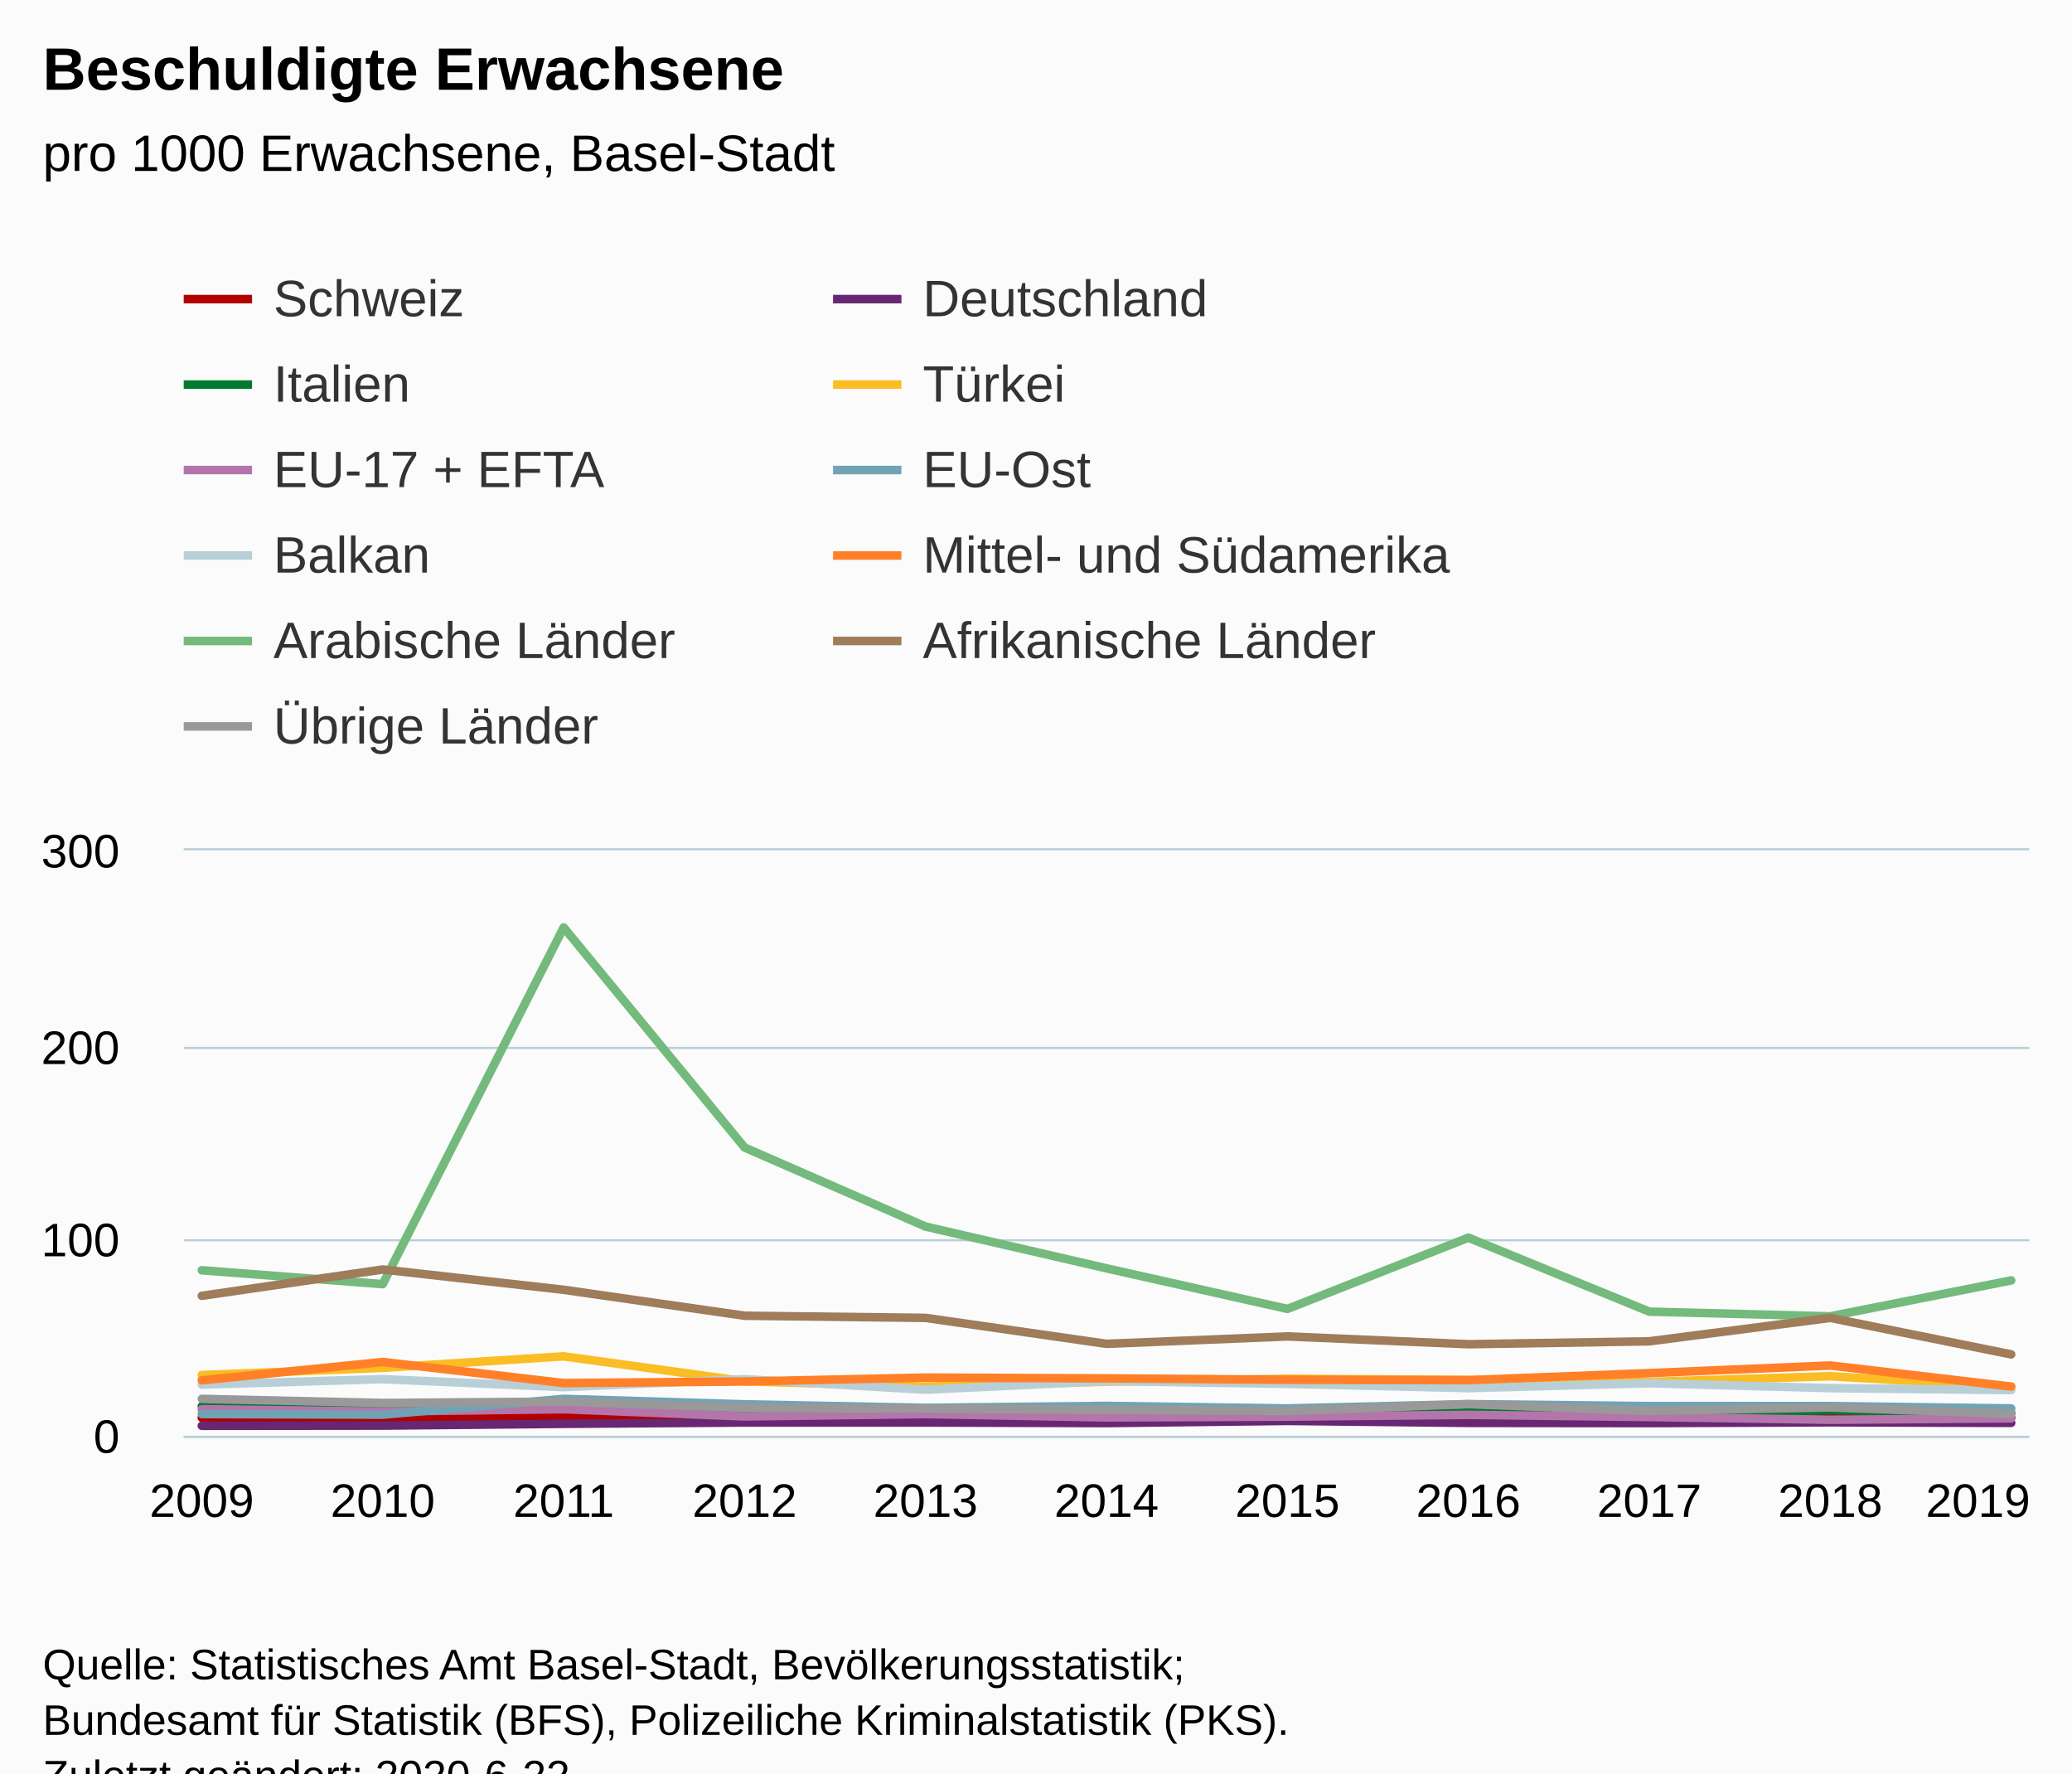
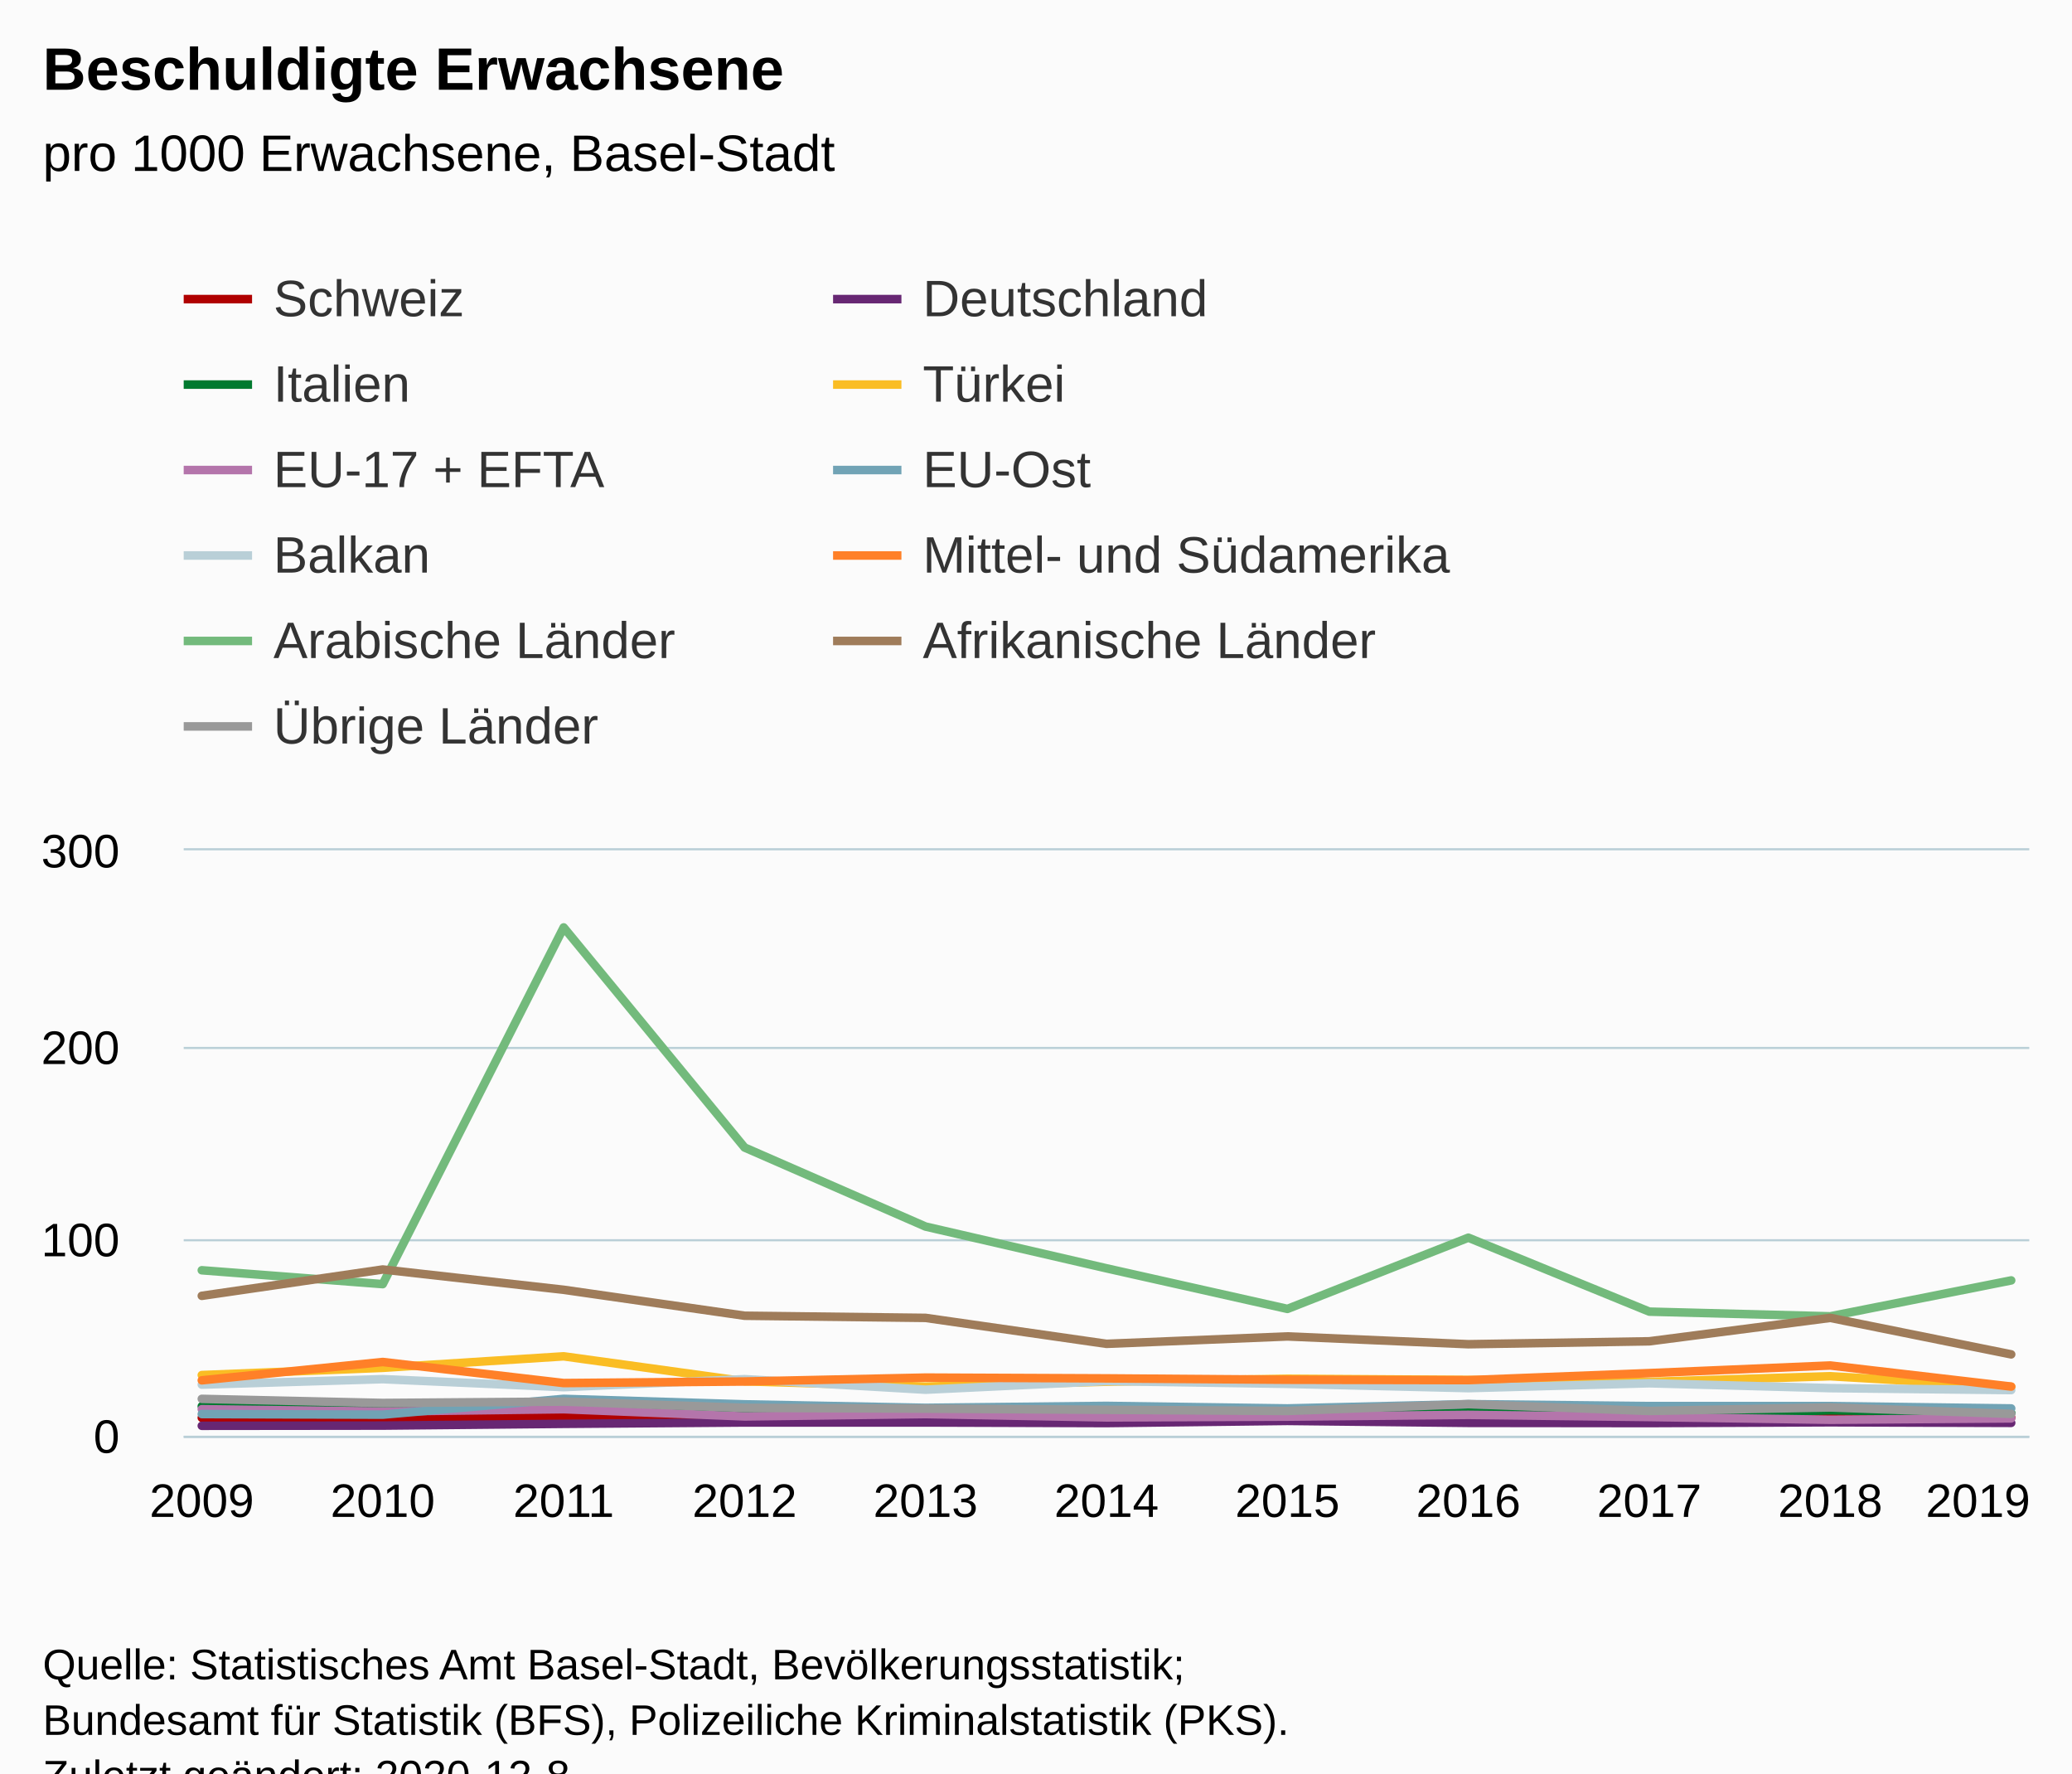
<svg xmlns="http://www.w3.org/2000/svg" version="1.1" class="highcharts-root" style="font-family:Arial;font-size:12px;" viewBox="0 0 485 415">
  <defs>
-     <clipPath id="highcharts-l2laz58-127-">
+     <clipPath id="highcharts-8fvww24-127-">
      <rect x="0" y="0" width="432" height="137" fill="none" />
    </clipPath>
-     <clipPath id="highcharts-l2laz58-139-">
+     <clipPath id="highcharts-8fvww24-139-">
      <rect x="0" y="0" width="432" height="137" fill="none" />
    </clipPath>
  </defs>
  <rect fill="#fbfbfb" class="highcharts-background" x="0" y="0" width="485" height="428" rx="0" ry="0" />
  <rect fill="none" class="highcharts-plot-background" x="43" y="199" width="432" height="137" />
  <g class="highcharts-pane-group" data-z-index="0" />
  <g class="highcharts-grid highcharts-xaxis-grid" data-z-index="1">
    <path fill="none" data-z-index="1" class="highcharts-grid-line" d="M 46.5 199 L 46.5 336" opacity="1" />
    <path fill="none" data-z-index="1" class="highcharts-grid-line" d="M 89.5 199 L 89.5 336" opacity="1" />
    <path fill="none" data-z-index="1" class="highcharts-grid-line" d="M 131.5 199 L 131.5 336" opacity="1" />
    <path fill="none" data-z-index="1" class="highcharts-grid-line" d="M 173.5 199 L 173.5 336" opacity="1" />
    <path fill="none" data-z-index="1" class="highcharts-grid-line" d="M 216.5 199 L 216.5 336" opacity="1" />
    <path fill="none" data-z-index="1" class="highcharts-grid-line" d="M 258.5 199 L 258.5 336" opacity="1" />
    <path fill="none" data-z-index="1" class="highcharts-grid-line" d="M 300.5 199 L 300.5 336" opacity="1" />
    <path fill="none" data-z-index="1" class="highcharts-grid-line" d="M 343.5 199 L 343.5 336" opacity="1" />
    <path fill="none" data-z-index="1" class="highcharts-grid-line" d="M 385.5 199 L 385.5 336" opacity="1" />
    <path fill="none" data-z-index="1" class="highcharts-grid-line" d="M 427.5 199 L 427.5 336" opacity="1" />
    <path fill="none" data-z-index="1" class="highcharts-grid-line" d="M 470.5 199 L 470.5 336" opacity="1" />
  </g>
  <g class="highcharts-grid highcharts-yaxis-grid" data-z-index="1">
    <path fill="none" stroke="#B9CFD7" stroke-width="0.5" data-z-index="1" class="highcharts-grid-line" d="M 43 336.25 L 475 336.25" opacity="1" />
    <path fill="none" stroke="#B9CFD7" stroke-width="0.5" data-z-index="1" class="highcharts-grid-line" d="M 43 290.25 L 475 290.25" opacity="1" />
    <path fill="none" stroke="#B9CFD7" stroke-width="0.5" data-z-index="1" class="highcharts-grid-line" d="M 43 245.25 L 475 245.25" opacity="1" />
    <path fill="none" stroke="#B9CFD7" stroke-width="0.5" data-z-index="1" class="highcharts-grid-line" d="M 43 198.75 L 475 198.75" opacity="1" />
  </g>
  <rect fill="none" class="highcharts-plot-border" data-z-index="1" x="43" y="199" width="432" height="137" />
  <g class="highcharts-axis highcharts-xaxis" data-z-index="2">
    <path fill="none" class="highcharts-axis-line" stroke="#B9CFD7" stroke-width="0.5" data-z-index="7" d="M 43 336.25 L 475 336.25" />
  </g>
  <g class="highcharts-axis highcharts-yaxis" data-z-index="2">
    <path fill="none" class="highcharts-axis-line" data-z-index="7" d="M 43 199 L 43 336" />
  </g>
  <g class="highcharts-series-group" data-z-index="3">
-     <g class="highcharts-series highcharts-series-0 highcharts-line-series" data-z-index="0.1" opacity="1" transform="translate(43,199) scale(1 1)" clip-path="url(#highcharts-l2laz58-139-)">
+     <g class="highcharts-series highcharts-series-0 highcharts-line-series" data-z-index="0.1" opacity="1" transform="translate(43,199) scale(1 1)" clip-path="url(#highcharts-8fvww24-139-)">
      <path fill="none" d="M 4.235 132.799 L 46.588 132.89 L 88.941 132.433 L 131.294 132.753 L 173.647 132.981 L 216 132.753 L 258.353 132.844 L 300.706 132.753 L 343.059 132.981 L 385.412 132.936 L 427.765 132.753" class="highcharts-graph" data-z-index="1" stroke="#b00000" stroke-width="2" stroke-linejoin="round" stroke-linecap="round" />
    </g>
    <g class="highcharts-markers highcharts-series-0 highcharts-line-series" data-z-index="0.1" opacity="1" transform="translate(43,199) scale(1 1)" clip-path="none" />
-     <g class="highcharts-series highcharts-series-1 highcharts-line-series" data-z-index="0.1" opacity="1" transform="translate(43,199) scale(1 1)" clip-path="url(#highcharts-l2laz58-139-)">
+     <g class="highcharts-series highcharts-series-1 highcharts-line-series" data-z-index="0.1" opacity="1" transform="translate(43,199) scale(1 1)" clip-path="url(#highcharts-8fvww24-139-)">
      <path fill="none" d="M 4.235 134.671 L 46.588 134.625 L 88.941 134.214 L 131.294 133.895 L 173.647 133.895 L 216 134.032 L 258.353 133.529 L 300.706 133.986 L 343.059 134.032 L 385.412 133.849 L 427.765 133.986" class="highcharts-graph" data-z-index="1" stroke="#672773" stroke-width="2" stroke-linejoin="round" stroke-linecap="round" />
    </g>
    <g class="highcharts-markers highcharts-series-1 highcharts-line-series" data-z-index="0.1" opacity="1" transform="translate(43,199) scale(1 1)" clip-path="none" />
-     <g class="highcharts-series highcharts-series-2 highcharts-line-series" data-z-index="0.1" opacity="1" transform="translate(43,199) scale(1 1)" clip-path="url(#highcharts-l2laz58-139-)">
+     <g class="highcharts-series highcharts-series-2 highcharts-line-series" data-z-index="0.1" opacity="1" transform="translate(43,199) scale(1 1)" clip-path="url(#highcharts-8fvww24-139-)">
      <path fill="none" d="M 4.235 130.104 L 46.588 131.155 L 88.941 129.511 L 131.294 130.835 L 173.647 131.657 L 216 132.296 L 258.353 131.2 L 300.706 131.155 L 343.059 132.159 L 385.412 131.063 L 427.765 131.657" class="highcharts-graph" data-z-index="1" stroke="#007a2f" stroke-width="2" stroke-linejoin="round" stroke-linecap="round" />
    </g>
    <g class="highcharts-markers highcharts-series-2 highcharts-line-series" data-z-index="0.1" opacity="1" transform="translate(43,199) scale(1 1)" clip-path="none" />
-     <g class="highcharts-series highcharts-series-3 highcharts-line-series" data-z-index="0.1" opacity="1" transform="translate(43,199) scale(1 1)" clip-path="url(#highcharts-l2laz58-139-)">
+     <g class="highcharts-series highcharts-series-3 highcharts-line-series" data-z-index="0.1" opacity="1" transform="translate(43,199) scale(1 1)" clip-path="url(#highcharts-8fvww24-139-)">
      <path fill="none" d="M 4.235 122.798 L 46.588 121.108 L 88.941 118.414 L 131.294 124.259 L 173.647 125.492 L 216 124.35 L 258.353 123.665 L 300.706 123.939 L 343.059 124.396 L 385.412 123.072 L 427.765 125.538" class="highcharts-graph" data-z-index="1" stroke="#fabd24" stroke-width="2" stroke-linejoin="round" stroke-linecap="round" />
    </g>
    <g class="highcharts-markers highcharts-series-3 highcharts-line-series" data-z-index="0.1" opacity="1" transform="translate(43,199) scale(1 1)" clip-path="none" />
-     <g class="highcharts-series highcharts-series-4 highcharts-line-series" data-z-index="0.1" opacity="1" transform="translate(43,199) scale(1 1)" clip-path="url(#highcharts-l2laz58-139-)">
+     <g class="highcharts-series highcharts-series-4 highcharts-line-series" data-z-index="0.1" opacity="1" transform="translate(43,199) scale(1 1)" clip-path="url(#highcharts-8fvww24-139-)">
      <path fill="none" d="M 4.235 130.789 L 46.588 131.337 L 88.941 130.789 L 131.294 132.479 L 173.647 131.931 L 216 132.707 L 258.353 132.525 L 300.706 132.114 L 343.059 132.616 L 385.412 133.255 L 427.765 132.936" class="highcharts-graph" data-z-index="1" stroke="#b475ab" stroke-width="2" stroke-linejoin="round" stroke-linecap="round" />
    </g>
    <g class="highcharts-markers highcharts-series-4 highcharts-line-series" data-z-index="0.1" opacity="1" transform="translate(43,199) scale(1 1)" clip-path="none" />
-     <g class="highcharts-series highcharts-series-5 highcharts-line-series" data-z-index="0.1" opacity="1" transform="translate(43,199) scale(1 1)" clip-path="url(#highcharts-l2laz58-139-)">
+     <g class="highcharts-series highcharts-series-5 highcharts-line-series" data-z-index="0.1" opacity="1" transform="translate(43,199) scale(1 1)" clip-path="url(#highcharts-8fvww24-139-)">
      <path fill="none" d="M 4.235 131.931 L 46.588 132.068 L 88.941 128.369 L 131.294 129.648 L 173.647 130.47 L 216 130.013 L 258.353 130.607 L 300.706 129.602 L 343.059 130.059 L 385.412 130.059 L 427.765 130.607" class="highcharts-graph" data-z-index="1" stroke="#71a3b5" stroke-width="2" stroke-linejoin="round" stroke-linecap="round" />
    </g>
    <g class="highcharts-markers highcharts-series-5 highcharts-line-series" data-z-index="0.1" opacity="1" transform="translate(43,199) scale(1 1)" clip-path="none" />
-     <g class="highcharts-series highcharts-series-6 highcharts-line-series" data-z-index="0.1" opacity="1" transform="translate(43,199) scale(1 1)" clip-path="url(#highcharts-l2laz58-139-)">
+     <g class="highcharts-series highcharts-series-6 highcharts-line-series" data-z-index="0.1" opacity="1" transform="translate(43,199) scale(1 1)" clip-path="url(#highcharts-8fvww24-139-)">
      <path fill="none" d="M 4.235 125.035 L 46.588 123.757 L 88.941 125.629 L 131.294 123.757 L 173.647 126.223 L 216 124.213 L 258.353 124.853 L 300.706 125.857 L 343.059 124.716 L 385.412 125.857 L 427.765 126.314" class="highcharts-graph" data-z-index="1" stroke="#b9cfd7" stroke-width="2" stroke-linejoin="round" stroke-linecap="round" />
    </g>
    <g class="highcharts-markers highcharts-series-6 highcharts-line-series" data-z-index="0.1" opacity="1" transform="translate(43,199) scale(1 1)" clip-path="none" />
-     <g class="highcharts-series highcharts-series-7 highcharts-line-series" data-z-index="0.1" opacity="1" transform="translate(43,199) scale(1 1)" clip-path="url(#highcharts-l2laz58-139-)">
+     <g class="highcharts-series highcharts-series-7 highcharts-line-series" data-z-index="0.1" opacity="1" transform="translate(43,199) scale(1 1)" clip-path="url(#highcharts-8fvww24-139-)">
      <path fill="none" d="M 4.235 124.031 L 46.588 119.738 L 88.941 124.67 L 131.294 124.305 L 173.647 123.391 L 216 123.574 L 258.353 123.894 L 300.706 123.985 L 343.059 122.341 L 385.412 120.56 L 427.765 125.492" class="highcharts-graph" data-z-index="1" stroke="#ff8028" stroke-width="2" stroke-linejoin="round" stroke-linecap="round" />
    </g>
    <g class="highcharts-markers highcharts-series-7 highcharts-line-series" data-z-index="0.1" opacity="1" transform="translate(43,199) scale(1 1)" clip-path="none" />
-     <g class="highcharts-series highcharts-series-8 highcharts-line-series" data-z-index="0.1" opacity="1" transform="translate(43,199) scale(1 1)" clip-path="url(#highcharts-l2laz58-139-)">
+     <g class="highcharts-series highcharts-series-8 highcharts-line-series" data-z-index="0.1" opacity="1" transform="translate(43,199) scale(1 1)" clip-path="url(#highcharts-8fvww24-139-)">
      <path fill="none" d="M 4.235 98.275 L 46.588 101.517 L 88.941 18.038 L 131.294 69.55 L 173.647 88.045 L 216 97.818 L 258.353 107.317 L 300.706 90.648 L 343.059 107.956 L 385.412 109.052 L 427.765 100.649" class="highcharts-graph" data-z-index="1" stroke="#73ba7c" stroke-width="2" stroke-linejoin="round" stroke-linecap="round" />
    </g>
    <g class="highcharts-markers highcharts-series-8 highcharts-line-series" data-z-index="0.1" opacity="1" transform="translate(43,199) scale(1 1)" clip-path="none" />
-     <g class="highcharts-series highcharts-series-9 highcharts-line-series" data-z-index="0.1" opacity="1" transform="translate(43,199) scale(1 1)" clip-path="url(#highcharts-l2laz58-139-)">
+     <g class="highcharts-series highcharts-series-9 highcharts-line-series" data-z-index="0.1" opacity="1" transform="translate(43,199) scale(1 1)" clip-path="url(#highcharts-8fvww24-139-)">
      <path fill="none" d="M 4.235 104.257 L 46.588 98.092 L 88.941 102.841 L 131.294 108.915 L 173.647 109.417 L 216 115.491 L 258.353 113.756 L 300.706 115.582 L 343.059 114.897 L 385.412 109.417 L 427.765 117.957" class="highcharts-graph" data-z-index="1" stroke="#9f7c5a" stroke-width="2" stroke-linejoin="round" stroke-linecap="round" />
    </g>
    <g class="highcharts-markers highcharts-series-9 highcharts-line-series" data-z-index="0.1" opacity="1" transform="translate(43,199) scale(1 1)" clip-path="none" />
-     <g class="highcharts-series highcharts-series-10 highcharts-line-series" data-z-index="0.1" opacity="1" transform="translate(43,199) scale(1 1)" clip-path="url(#highcharts-l2laz58-139-)">
+     <g class="highcharts-series highcharts-series-10 highcharts-line-series" data-z-index="0.1" opacity="1" transform="translate(43,199) scale(1 1)" clip-path="url(#highcharts-8fvww24-139-)">
      <path fill="none" d="M 4.235 128.369 L 46.588 129.328 L 88.941 129.008 L 131.294 130.47 L 173.647 130.652 L 216 130.926 L 258.353 131.2 L 300.706 129.602 L 343.059 131.2 L 385.412 130.378 L 427.765 131.885" class="highcharts-graph" data-z-index="1" stroke="#999999" stroke-width="2" stroke-linejoin="round" stroke-linecap="round" />
    </g>
    <g class="highcharts-markers highcharts-series-10 highcharts-line-series" data-z-index="0.1" opacity="1" transform="translate(43,199) scale(1 1)" clip-path="none" />
  </g>
  <text x="10" text-anchor="start" class="highcharts-title" data-z-index="4" style="color:#000000;font-size:14px;font-weight:bold;fill:#000000;" y="21">
    <tspan>Beschuldigte Erwachsene</tspan>
  </text>
  <text x="10" text-anchor="start" class="highcharts-subtitle" data-z-index="4" style="color:#000000;font-size:12px;font-weight:normal;fill:#000000;" y="40">
    <tspan>pro 1000 Erwachsene, Basel-Stadt</tspan>
  </text>
  <text x="10" text-anchor="start" class="highcharts-caption" data-z-index="4" style="color:#666666;fill:#666666;" y="370" />
  <g class="highcharts-legend" data-z-index="7" transform="translate(35,56)">
    <rect fill="none" class="highcharts-legend-box" rx="0" ry="0" x="0" y="0" width="315" height="131" visibility="visible" />
    <g data-z-index="1">
      <g>
        <g class="highcharts-legend-item highcharts-line-series highcharts-color-undefined highcharts-series-0" data-z-index="1" transform="translate(8,3)">
          <path fill="none" d="M 0 11 L 16 11" class="highcharts-graph" stroke="#b00000" stroke-width="2" />
          <text x="21" style="color:#333333;cursor:pointer;font-size:12px;font-weight:normal;fill:#333333;" text-anchor="start" data-z-index="2" y="15">
            <tspan>Schweiz</tspan>
          </text>
        </g>
        <g class="highcharts-legend-item highcharts-line-series highcharts-color-undefined highcharts-series-1" data-z-index="1" transform="translate(160,3)">
          <path fill="none" d="M 0 11 L 16 11" class="highcharts-graph" stroke="#672773" stroke-width="2" />
          <text x="21" y="15" style="color:#333333;cursor:pointer;font-size:12px;font-weight:normal;fill:#333333;" text-anchor="start" data-z-index="2">
            <tspan>Deutschland</tspan>
          </text>
        </g>
        <g class="highcharts-legend-item highcharts-line-series highcharts-color-undefined highcharts-series-2" data-z-index="1" transform="translate(8,23)">
          <path fill="none" d="M 0 11 L 16 11" class="highcharts-graph" stroke="#007a2f" stroke-width="2" />
          <text x="21" y="15" style="color:#333333;cursor:pointer;font-size:12px;font-weight:normal;fill:#333333;" text-anchor="start" data-z-index="2">
            <tspan>Italien</tspan>
          </text>
        </g>
        <g class="highcharts-legend-item highcharts-line-series highcharts-color-undefined highcharts-series-3" data-z-index="1" transform="translate(160,23)">
          <path fill="none" d="M 0 11 L 16 11" class="highcharts-graph" stroke="#fabd24" stroke-width="2" />
          <text x="21" y="15" style="color:#333333;cursor:pointer;font-size:12px;font-weight:normal;fill:#333333;" text-anchor="start" data-z-index="2">
            <tspan>Türkei</tspan>
          </text>
        </g>
        <g class="highcharts-legend-item highcharts-line-series highcharts-color-undefined highcharts-series-4" data-z-index="1" transform="translate(8,43)">
          <path fill="none" d="M 0 11 L 16 11" class="highcharts-graph" stroke="#b475ab" stroke-width="2" />
          <text x="21" y="15" style="color:#333333;cursor:pointer;font-size:12px;font-weight:normal;fill:#333333;" text-anchor="start" data-z-index="2">
            <tspan>EU-17 + EFTA</tspan>
          </text>
        </g>
        <g class="highcharts-legend-item highcharts-line-series highcharts-color-undefined highcharts-series-5" data-z-index="1" transform="translate(160,43)">
          <path fill="none" d="M 0 11 L 16 11" class="highcharts-graph" stroke="#71a3b5" stroke-width="2" />
          <text x="21" y="15" style="color:#333333;cursor:pointer;font-size:12px;font-weight:normal;fill:#333333;" text-anchor="start" data-z-index="2">
            <tspan>EU-Ost</tspan>
          </text>
        </g>
        <g class="highcharts-legend-item highcharts-line-series highcharts-color-undefined highcharts-series-6" data-z-index="1" transform="translate(8,63)">
          <path fill="none" d="M 0 11 L 16 11" class="highcharts-graph" stroke="#b9cfd7" stroke-width="2" />
          <text x="21" y="15" style="color:#333333;cursor:pointer;font-size:12px;font-weight:normal;fill:#333333;" text-anchor="start" data-z-index="2">
            <tspan>Balkan</tspan>
          </text>
        </g>
        <g class="highcharts-legend-item highcharts-line-series highcharts-color-undefined highcharts-series-7" data-z-index="1" transform="translate(160,63)">
          <path fill="none" d="M 0 11 L 16 11" class="highcharts-graph" stroke="#ff8028" stroke-width="2" />
          <text x="21" y="15" style="color:#333333;cursor:pointer;font-size:12px;font-weight:normal;fill:#333333;" text-anchor="start" data-z-index="2">
            <tspan>Mittel- und Südamerika</tspan>
          </text>
        </g>
        <g class="highcharts-legend-item highcharts-line-series highcharts-color-undefined highcharts-series-8" data-z-index="1" transform="translate(8,83)">
          <path fill="none" d="M 0 11 L 16 11" class="highcharts-graph" stroke="#73ba7c" stroke-width="2" />
          <text x="21" y="15" style="color:#333333;cursor:pointer;font-size:12px;font-weight:normal;fill:#333333;" text-anchor="start" data-z-index="2">
            <tspan>Arabische Länder</tspan>
          </text>
        </g>
        <g class="highcharts-legend-item highcharts-line-series highcharts-color-undefined highcharts-series-9" data-z-index="1" transform="translate(160,83)">
          <path fill="none" d="M 0 11 L 16 11" class="highcharts-graph" stroke="#9f7c5a" stroke-width="2" />
          <text x="21" y="15" style="color:#333333;cursor:pointer;font-size:12px;font-weight:normal;fill:#333333;" text-anchor="start" data-z-index="2">
            <tspan>Afrikanische Länder</tspan>
          </text>
        </g>
        <g class="highcharts-legend-item highcharts-line-series highcharts-color-undefined highcharts-series-10" data-z-index="1" transform="translate(8,103)">
          <path fill="none" d="M 0 11 L 16 11" class="highcharts-graph" stroke="#999999" stroke-width="2" />
          <text x="21" y="15" style="color:#333333;cursor:pointer;font-size:12px;font-weight:normal;fill:#333333;" text-anchor="start" data-z-index="2">
            <tspan>Übrige Länder</tspan>
          </text>
        </g>
      </g>
    </g>
  </g>
  <g class="highcharts-axis-labels highcharts-xaxis-labels" data-z-index="7">
    <text x="47.235" style="color:#000000;cursor:default;font-size:11px;fill:#000000;" text-anchor="middle" transform="translate(0,0)" y="355" opacity="1">2009</text>
    <text x="89.588" style="color:#000000;cursor:default;font-size:11px;fill:#000000;" text-anchor="middle" transform="translate(0,0)" y="355" opacity="1">2010</text>
    <text x="131.941" style="color:#000000;cursor:default;font-size:11px;fill:#000000;" text-anchor="middle" transform="translate(0,0)" y="355" opacity="1">2011</text>
    <text x="174.294" style="color:#000000;cursor:default;font-size:11px;fill:#000000;" text-anchor="middle" transform="translate(0,0)" y="355" opacity="1">2012</text>
    <text x="216.647" style="color:#000000;cursor:default;font-size:11px;fill:#000000;" text-anchor="middle" transform="translate(0,0)" y="355" opacity="1">2013</text>
    <text x="259" style="color:#000000;cursor:default;font-size:11px;fill:#000000;" text-anchor="middle" transform="translate(0,0)" y="355" opacity="1">2014</text>
    <text x="301.353" style="color:#000000;cursor:default;font-size:11px;fill:#000000;" text-anchor="middle" transform="translate(0,0)" y="355" opacity="1">2015</text>
    <text x="343.706" style="color:#000000;cursor:default;font-size:11px;fill:#000000;" text-anchor="middle" transform="translate(0,0)" y="355" opacity="1">2016</text>
    <text x="386.059" style="color:#000000;cursor:default;font-size:11px;fill:#000000;" text-anchor="middle" transform="translate(0,0)" y="355" opacity="1">2017</text>
    <text x="428.412" style="color:#000000;cursor:default;font-size:11px;fill:#000000;" text-anchor="middle" transform="translate(0,0)" y="355" opacity="1">2018</text>
    <text x="463" style="color:#000000;cursor:default;font-size:11px;fill:#000000;" text-anchor="middle" transform="translate(0,0)" y="355" opacity="1">2019</text>
  </g>
  <g class="highcharts-axis-labels highcharts-yaxis-labels" data-z-index="7">
    <text x="28" style="color:#000000;cursor:default;font-size:11px;fill:#000000;" text-anchor="end" transform="translate(0,0)" y="340" opacity="1">0</text>
    <text x="28" style="color:#000000;cursor:default;font-size:11px;fill:#000000;" text-anchor="end" transform="translate(0,0)" y="294" opacity="1">100</text>
    <text x="28" style="color:#000000;cursor:default;font-size:11px;fill:#000000;" text-anchor="end" transform="translate(0,0)" y="249" opacity="1">200</text>
    <text x="28" style="color:#000000;cursor:default;font-size:11px;fill:#000000;" text-anchor="end" transform="translate(0,0)" y="203" opacity="1">300</text>
  </g>
  <text x="10" class="highcharts-credits" text-anchor="start" data-z-index="8" style="cursor:default;color:#000000;font-size:10px;fill:#000000;" y="393">
    <tspan>Quelle: Statistisches Amt Basel-Stadt, Bevölkerungsstatistik;</tspan>
    <tspan x="10" dy="13">Bundesamt für Statistik (BFS), Polizeiliche Kriminalstatistik (PKS).</tspan>
-     <tspan x="10" dy="13">Zuletzt geändert: 2020-6-22</tspan>
+     <tspan x="10" dy="13">Zuletzt geändert: 2020-12-8</tspan>
  </text>
</svg>
